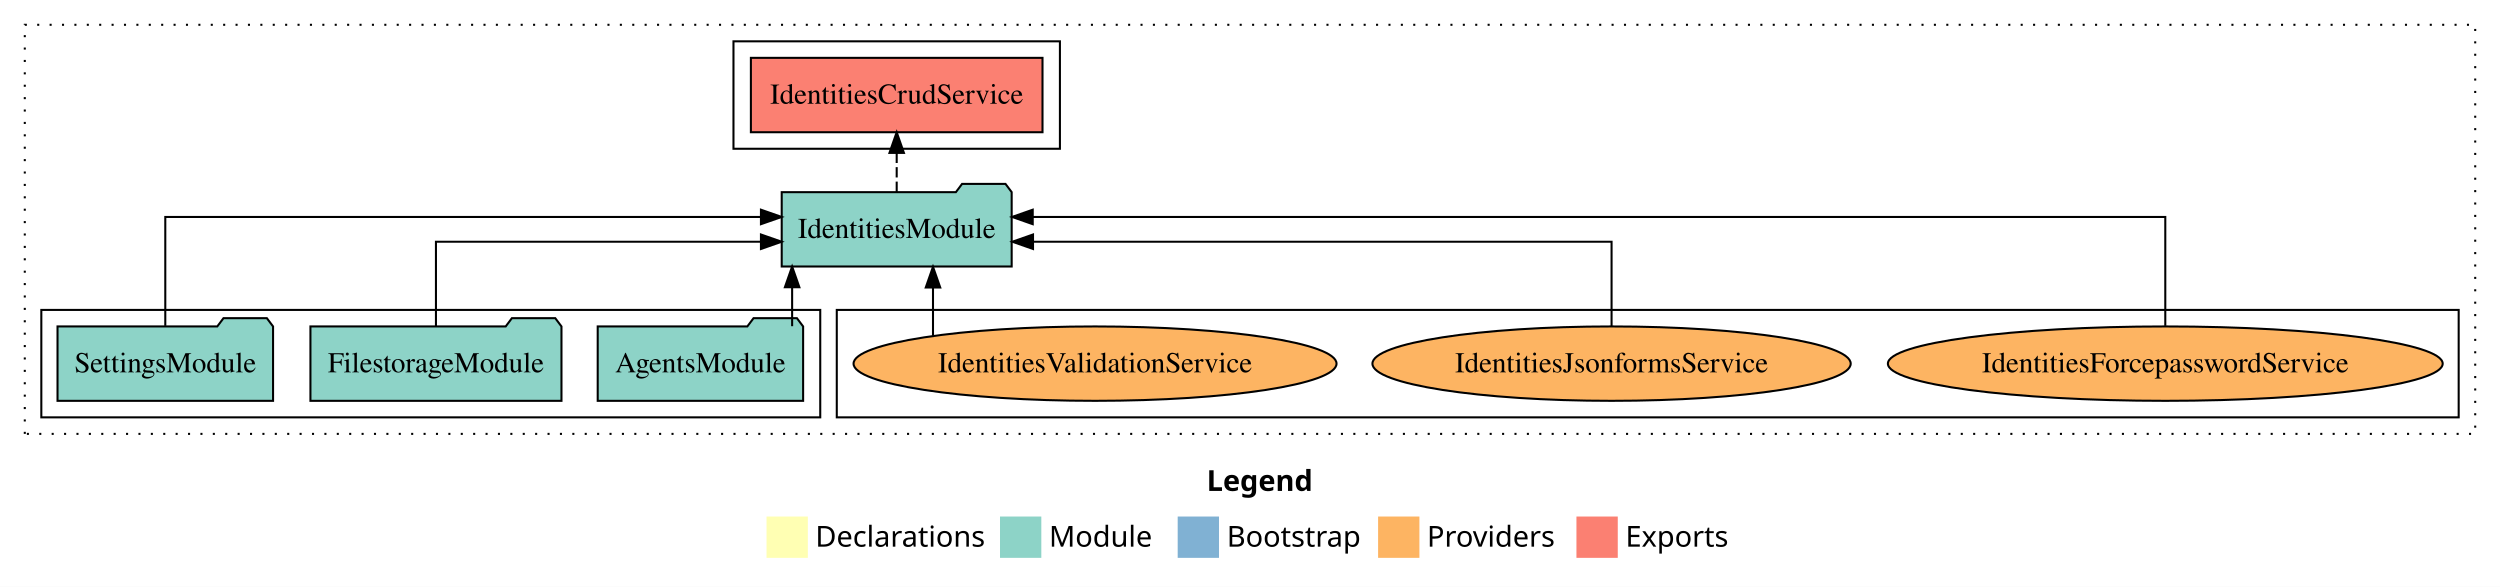
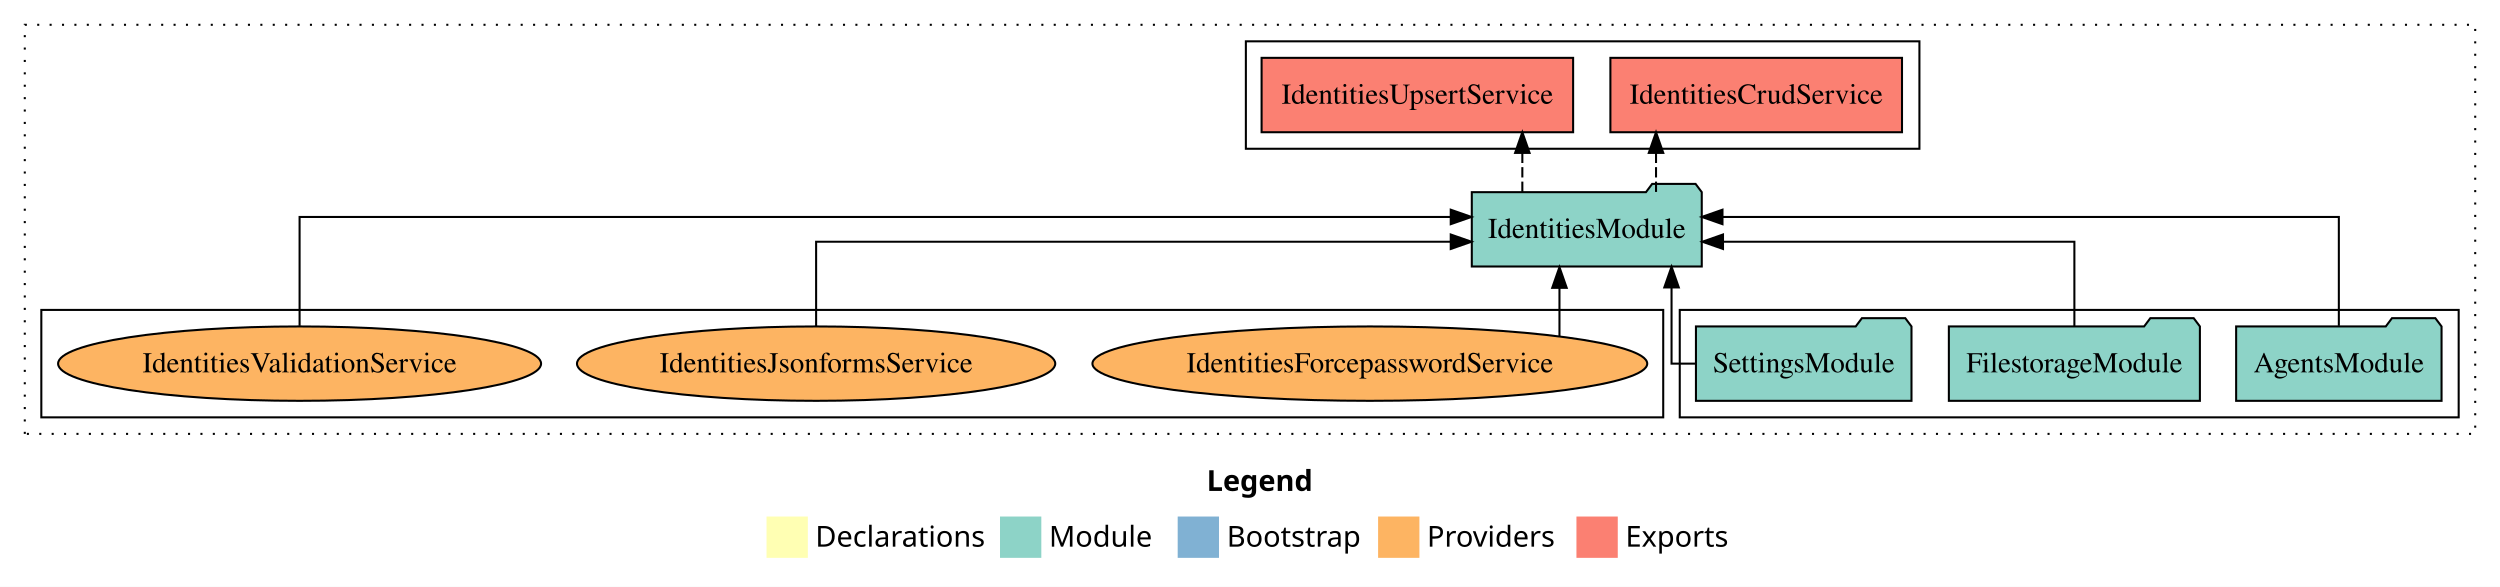
<svg xmlns="http://www.w3.org/2000/svg" width="1210pt" height="284pt" viewBox="0.00 0.00 1210.00 284.00">
  <g id="graph0" class="graph" transform="scale(1 1) rotate(0) translate(4 280)">
    <polygon fill="white" stroke="transparent" points="-4,4 -4,-280 1206,-280 1206,4 -4,4" />
    <text text-anchor="start" x="580.01" y="-42.4" font-family="Times-12" font-weight="bold" font-size="14.00">Legend</text>
    <polygon fill="#ffffb3" stroke="transparent" points="367,-10 367,-30 387,-30 387,-10 367,-10" />
    <text text-anchor="start" x="390.63" y="-15.4" font-family="Times-12" font-size="14.00">  Declarations</text>
    <polygon fill="#8dd3c7" stroke="transparent" points="480,-10 480,-30 500,-30 500,-10 480,-10" />
    <text text-anchor="start" x="503.73" y="-15.4" font-family="Times-12" font-size="14.00">  Module</text>
    <polygon fill="#80b1d3" stroke="transparent" points="566,-10 566,-30 586,-30 586,-10 566,-10" />
    <text text-anchor="start" x="589.78" y="-15.4" font-family="Times-12" font-size="14.00">  Bootstrap</text>
    <polygon fill="#fdb462" stroke="transparent" points="663,-10 663,-30 683,-30 683,-10 663,-10" />
    <text text-anchor="start" x="686.67" y="-15.4" font-family="Times-12" font-size="14.00">  Providers</text>
    <polygon fill="#fb8072" stroke="transparent" points="759,-10 759,-30 779,-30 779,-10 759,-10" />
    <text text-anchor="start" x="782.73" y="-15.4" font-family="Times-12" font-size="14.00">  Exports</text>
    <g id="clust1" class="cluster">
      <polygon fill="none" stroke="black" stroke-dasharray="1,5" points="8,-70 8,-268 1194,-268 1194,-70 8,-70" />
    </g>
+     <g id="clust3" class="cluster">
+       <polygon fill="none" stroke="black" points="809,-78 809,-130 1186,-130 1186,-78 809,-78" />
+     </g>
    <g id="clust6" class="cluster">
-       <polygon fill="none" stroke="black" points="401,-78 401,-130 1186,-130 1186,-78 401,-78" />
-     </g>
-     <g id="clust3" class="cluster">
-       <polygon fill="none" stroke="black" points="16,-78 16,-130 393,-130 393,-78 16,-78" />
+       <polygon fill="none" stroke="black" points="16,-78 16,-130 801,-130 801,-78 16,-78" />
    </g>
    <g id="clust4" class="cluster">
-       <polygon fill="none" stroke="black" points="351,-208 351,-260 509,-260 509,-208 351,-208" />
+       <polygon fill="none" stroke="black" points="599,-208 599,-260 925,-260 925,-208 599,-208" />
    </g>
    <g id="node1" class="node">
-       <polygon fill="#8dd3c7" stroke="black" points="384.71,-122 381.71,-126 360.71,-126 357.71,-122 285.29,-122 285.29,-86 384.71,-86 384.71,-122" />
-       <text text-anchor="middle" x="335" y="-99.8" font-family="Times,serif" font-size="14.00">AgentsModule</text>
+       <polygon fill="#8dd3c7" stroke="black" points="1177.71,-122 1174.71,-126 1153.71,-126 1150.71,-122 1078.29,-122 1078.29,-86 1177.71,-86 1177.71,-122" />
+       <text text-anchor="middle" x="1128" y="-99.8" font-family="Times,serif" font-size="14.00">AgentsModule</text>
    </g>
    <g id="node4" class="node">
-       <polygon fill="#8dd3c7" stroke="black" points="485.65,-187 482.65,-191 461.65,-191 458.65,-187 374.35,-187 374.35,-151 485.65,-151 485.65,-187" />
-       <text text-anchor="middle" x="430" y="-164.8" font-family="Times,serif" font-size="14.00">IdentitiesModule</text>
+       <polygon fill="#8dd3c7" stroke="black" points="819.65,-187 816.65,-191 795.65,-191 792.65,-187 708.35,-187 708.35,-151 819.65,-151 819.65,-187" />
+       <text text-anchor="middle" x="764" y="-164.8" font-family="Times,serif" font-size="14.00">IdentitiesModule</text>
    </g>
    <g id="edge1" class="edge">
-       <path fill="none" stroke="black" d="M379.39,-122.11C379.39,-122.11 379.39,-140.99 379.39,-140.99" />
-       <polygon fill="black" stroke="black" points="375.89,-140.99 379.39,-150.99 382.89,-140.99 375.89,-140.99" />
+       <path fill="none" stroke="black" d="M1128,-122.28C1128,-143.32 1128,-175 1128,-175 1128,-175 829.68,-175 829.68,-175" />
+       <polygon fill="black" stroke="black" points="829.68,-171.5 819.68,-175 829.68,-178.5 829.68,-171.5" />
    </g>
    <g id="node2" class="node">
-       <polygon fill="#8dd3c7" stroke="black" points="267.75,-122 264.75,-126 243.75,-126 240.75,-122 146.25,-122 146.25,-86 267.75,-86 267.75,-122" />
-       <text text-anchor="middle" x="207" y="-99.8" font-family="Times,serif" font-size="14.00">FilestorageModule</text>
+       <polygon fill="#8dd3c7" stroke="black" points="1060.75,-122 1057.75,-126 1036.75,-126 1033.75,-122 939.25,-122 939.25,-86 1060.75,-86 1060.75,-122" />
+       <text text-anchor="middle" x="1000" y="-99.8" font-family="Times,serif" font-size="14.00">FilestorageModule</text>
    </g>
    <g id="edge2" class="edge">
-       <path fill="none" stroke="black" d="M207,-122.02C207,-139.37 207,-163 207,-163 207,-163 364.3,-163 364.3,-163" />
-       <polygon fill="black" stroke="black" points="364.3,-166.5 374.3,-163 364.3,-159.5 364.3,-166.5" />
+       <path fill="none" stroke="black" d="M1000,-122.02C1000,-139.37 1000,-163 1000,-163 1000,-163 829.93,-163 829.93,-163" />
+       <polygon fill="black" stroke="black" points="829.93,-159.5 819.93,-163 829.93,-166.5 829.93,-159.5" />
    </g>
    <g id="node3" class="node">
-       <polygon fill="#8dd3c7" stroke="black" points="128.16,-122 125.16,-126 104.16,-126 101.16,-122 23.84,-122 23.84,-86 128.16,-86 128.16,-122" />
-       <text text-anchor="middle" x="76" y="-99.8" font-family="Times,serif" font-size="14.00">SettingsModule</text>
+       <polygon fill="#8dd3c7" stroke="black" points="921.16,-122 918.16,-126 897.16,-126 894.16,-122 816.84,-122 816.84,-86 921.16,-86 921.16,-122" />
+       <text text-anchor="middle" x="869" y="-99.8" font-family="Times,serif" font-size="14.00">SettingsModule</text>
    </g>
    <g id="edge3" class="edge">
-       <path fill="none" stroke="black" d="M76,-122.28C76,-143.32 76,-175 76,-175 76,-175 364.3,-175 364.3,-175" />
-       <polygon fill="black" stroke="black" points="364.3,-178.5 374.3,-175 364.3,-171.5 364.3,-178.5" />
+       <path fill="none" stroke="black" d="M816.76,-104C809.81,-104 805.03,-104 805.03,-104 805.03,-104 805.03,-140.89 805.03,-140.89" />
+       <polygon fill="black" stroke="black" points="801.53,-140.89 805.03,-150.89 808.53,-140.89 801.53,-140.89" />
    </g>
    <g id="node5" class="node">
-       <polygon fill="#fb8072" stroke="black" points="500.57,-252 359.43,-252 359.43,-216 500.57,-216 500.57,-252" />
-       <text text-anchor="middle" x="430" y="-229.8" font-family="Times,serif" font-size="14.00">IdentitiesCrudService </text>
+       <polygon fill="#fb8072" stroke="black" points="916.57,-252 775.43,-252 775.43,-216 916.57,-216 916.57,-252" />
+       <text text-anchor="middle" x="846" y="-229.8" font-family="Times,serif" font-size="14.00">IdentitiesCrudService </text>
    </g>
    <g id="edge4" class="edge">
-       <path fill="none" stroke="black" stroke-dasharray="5,2" d="M430,-187.11C430,-187.11 430,-205.99 430,-205.99" />
-       <polygon fill="black" stroke="black" points="426.5,-205.99 430,-215.99 433.5,-205.99 426.5,-205.99" />
+       <path fill="none" stroke="black" stroke-dasharray="5,2" d="M797.52,-187.11C797.52,-187.11 797.52,-205.99 797.52,-205.99" />
+       <polygon fill="black" stroke="black" points="794.02,-205.99 797.52,-215.99 801.02,-205.99 794.02,-205.99" />
    </g>
    <g id="node6" class="node">
-       <ellipse fill="#fdb462" stroke="black" cx="1044" cy="-104" rx="134.26" ry="18" />
-       <text text-anchor="middle" x="1044" y="-99.8" font-family="Times,serif" font-size="14.00">IdentitiesForcepasswordService</text>
+       <polygon fill="#fb8072" stroke="black" points="757.39,-252 606.61,-252 606.61,-216 757.39,-216 757.39,-252" />
+       <text text-anchor="middle" x="682" y="-229.8" font-family="Times,serif" font-size="14.00">IdentitiesUpsertService </text>
    </g>
    <g id="edge5" class="edge">
-       <path fill="none" stroke="black" d="M1044,-122.28C1044,-143.32 1044,-175 1044,-175 1044,-175 495.84,-175 495.84,-175" />
-       <polygon fill="black" stroke="black" points="495.84,-171.5 485.84,-175 495.84,-178.5 495.84,-171.5" />
+       <path fill="none" stroke="black" stroke-dasharray="5,2" d="M732.81,-187.11C732.81,-187.11 732.81,-205.99 732.81,-205.99" />
+       <polygon fill="black" stroke="black" points="729.31,-205.99 732.81,-215.99 736.31,-205.99 729.31,-205.99" />
    </g>
    <g id="node7" class="node">
-       <ellipse fill="#fdb462" stroke="black" cx="776" cy="-104" rx="115.74" ry="18" />
-       <text text-anchor="middle" x="776" y="-99.8" font-family="Times,serif" font-size="14.00">IdentitiesJsonformsService</text>
+       <ellipse fill="#fdb462" stroke="black" cx="659" cy="-104" rx="134.26" ry="18" />
+       <text text-anchor="middle" x="659" y="-99.8" font-family="Times,serif" font-size="14.00">IdentitiesForcepasswordService</text>
    </g>
    <g id="edge6" class="edge">
-       <path fill="none" stroke="black" d="M776,-122.02C776,-139.37 776,-163 776,-163 776,-163 495.98,-163 495.98,-163" />
-       <polygon fill="black" stroke="black" points="495.98,-159.5 485.98,-163 495.98,-166.5 495.98,-159.5" />
+       <path fill="none" stroke="black" d="M750.78,-117.15C750.78,-117.15 750.78,-140.69 750.78,-140.69" />
+       <polygon fill="black" stroke="black" points="747.28,-140.69 750.78,-150.69 754.28,-140.69 747.28,-140.69" />
    </g>
    <g id="node8" class="node">
-       <ellipse fill="#fdb462" stroke="black" cx="526" cy="-104" rx="116.88" ry="18" />
-       <text text-anchor="middle" x="526" y="-99.8" font-family="Times,serif" font-size="14.00">IdentitiesValidationService</text>
+       <ellipse fill="#fdb462" stroke="black" cx="391" cy="-104" rx="115.74" ry="18" />
+       <text text-anchor="middle" x="391" y="-99.8" font-family="Times,serif" font-size="14.00">IdentitiesJsonformsService</text>
    </g>
    <g id="edge7" class="edge">
-       <path fill="none" stroke="black" d="M447.57,-117.47C447.57,-117.47 447.57,-140.86 447.57,-140.86" />
-       <polygon fill="black" stroke="black" points="444.07,-140.86 447.57,-150.86 451.07,-140.86 444.07,-140.86" />
+       <path fill="none" stroke="black" d="M391,-122.02C391,-139.37 391,-163 391,-163 391,-163 698.16,-163 698.16,-163" />
+       <polygon fill="black" stroke="black" points="698.16,-166.5 708.16,-163 698.16,-159.5 698.16,-166.5" />
+     </g>
+     <g id="node9" class="node">
+       <ellipse fill="#fdb462" stroke="black" cx="141" cy="-104" rx="116.88" ry="18" />
+       <text text-anchor="middle" x="141" y="-99.8" font-family="Times,serif" font-size="14.00">IdentitiesValidationService</text>
+     </g>
+     <g id="edge8" class="edge">
+       <path fill="none" stroke="black" d="M141,-122.28C141,-143.32 141,-175 141,-175 141,-175 698.16,-175 698.16,-175" />
+       <polygon fill="black" stroke="black" points="698.16,-178.5 708.16,-175 698.16,-171.5 698.16,-178.5" />
    </g>
  </g>
</svg>
